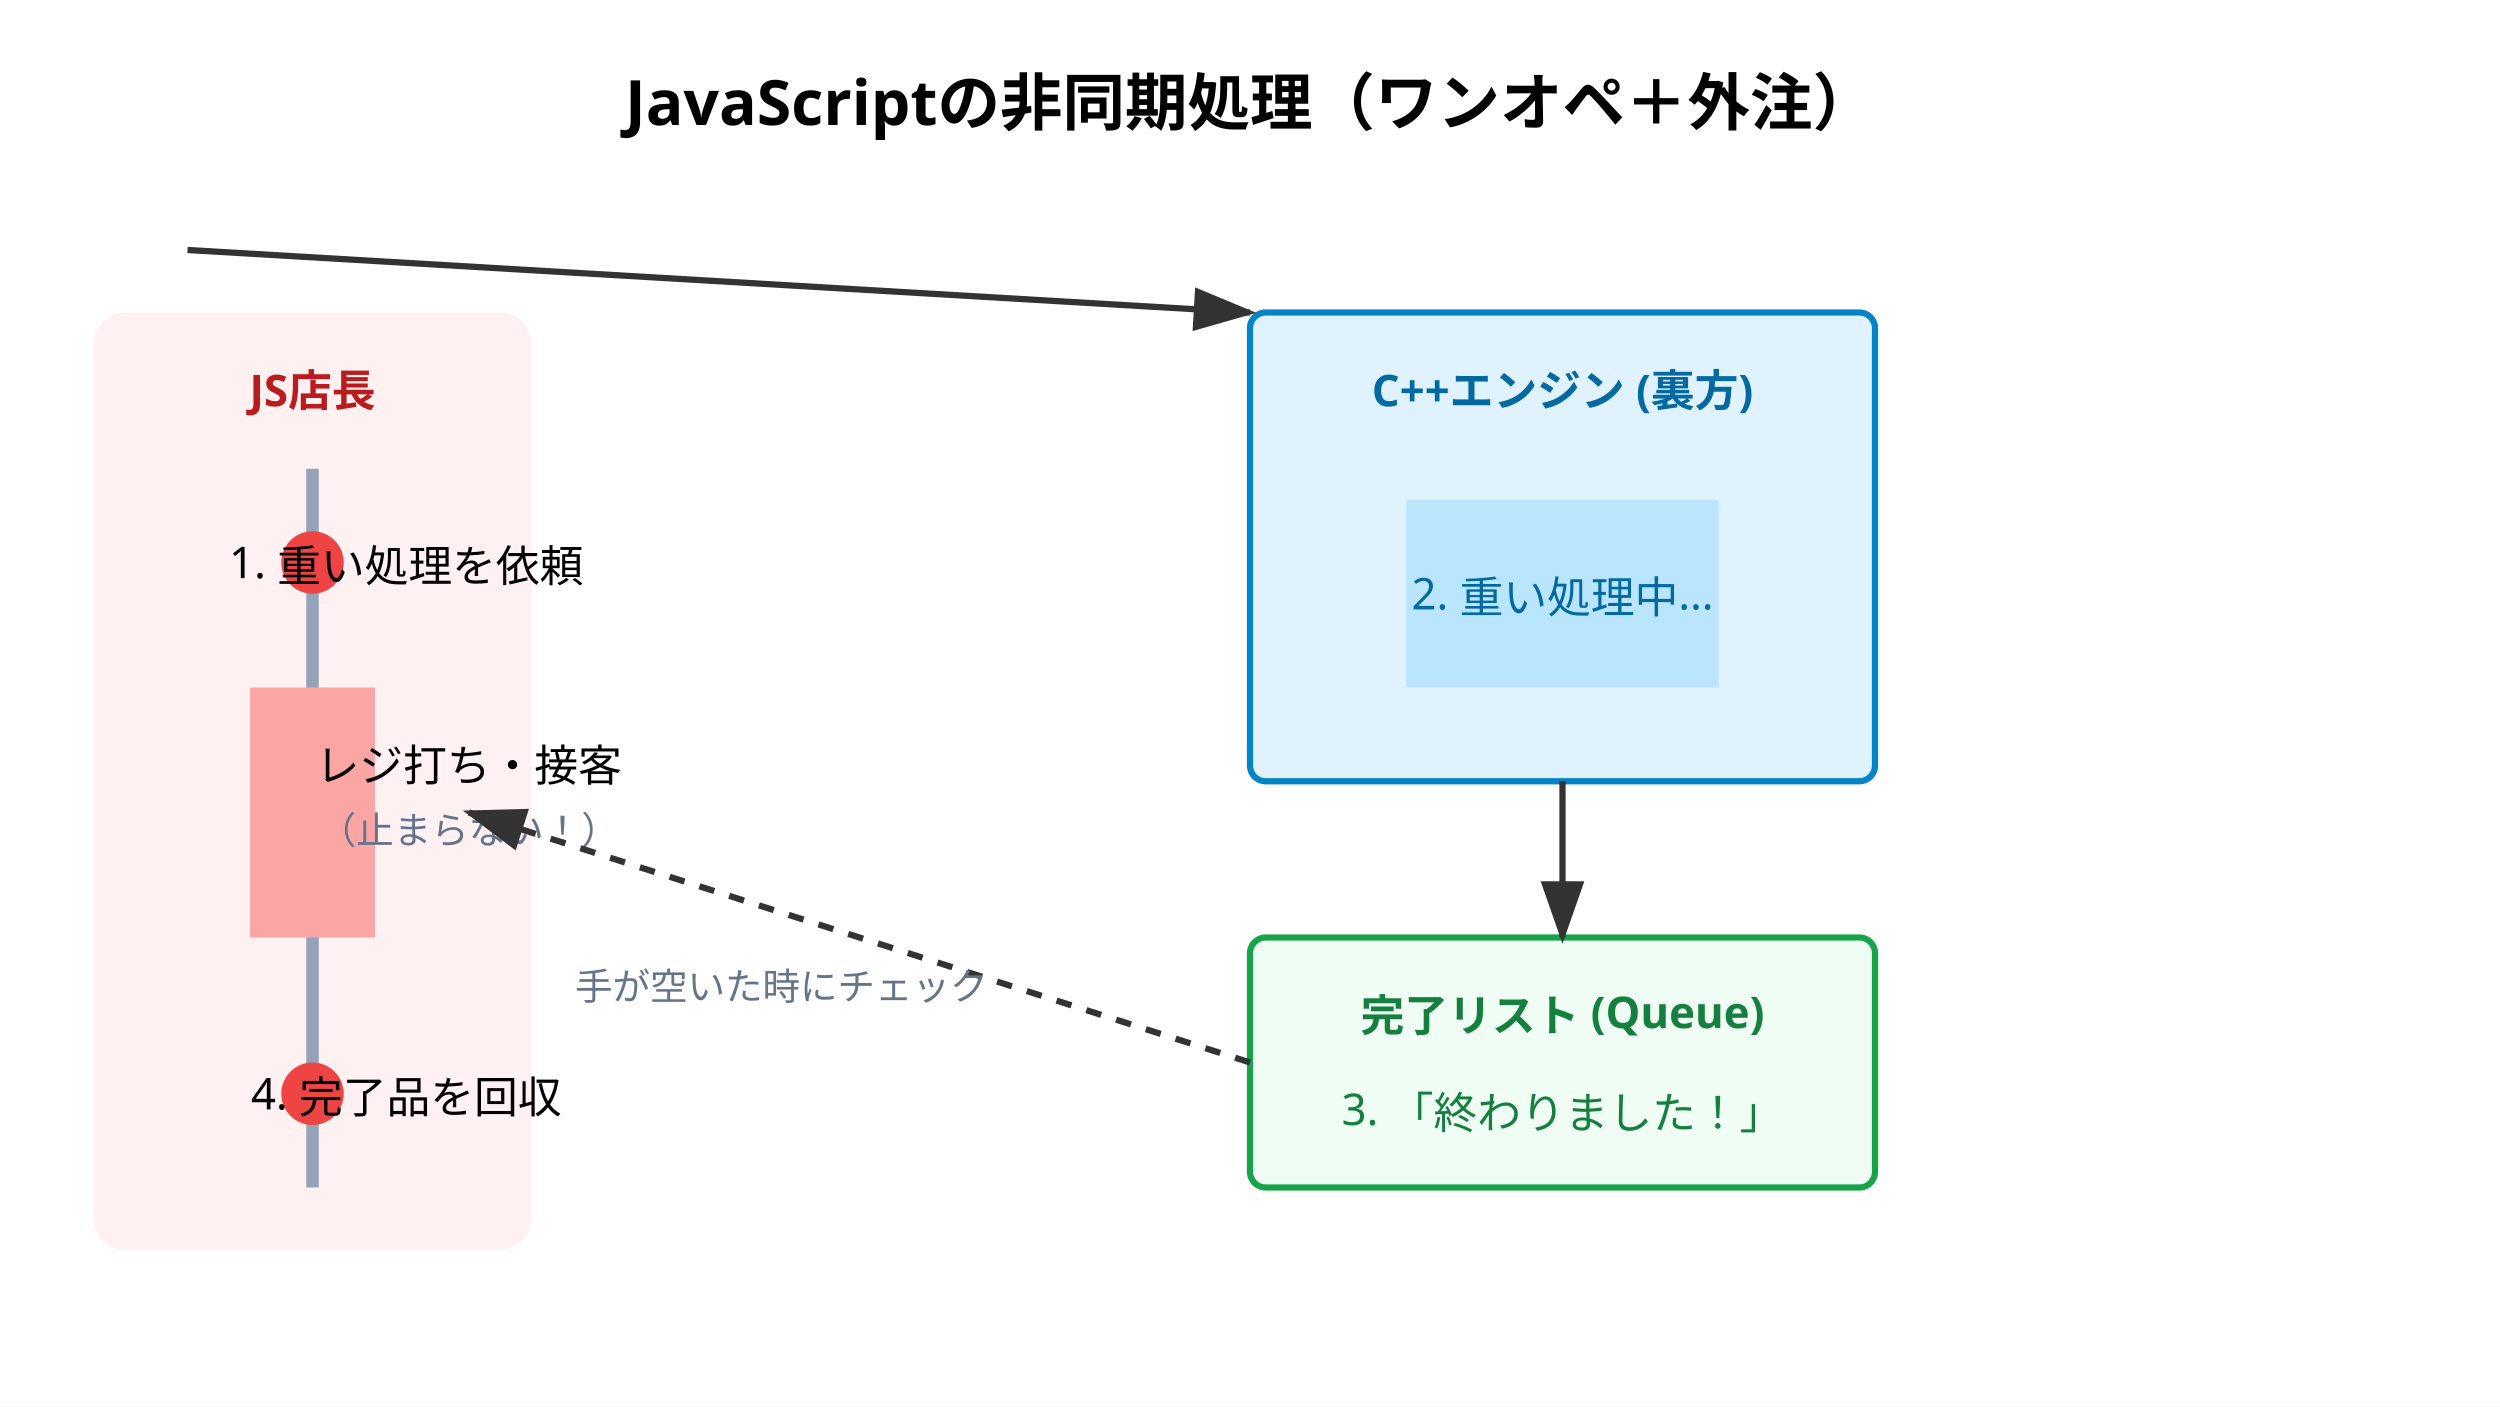
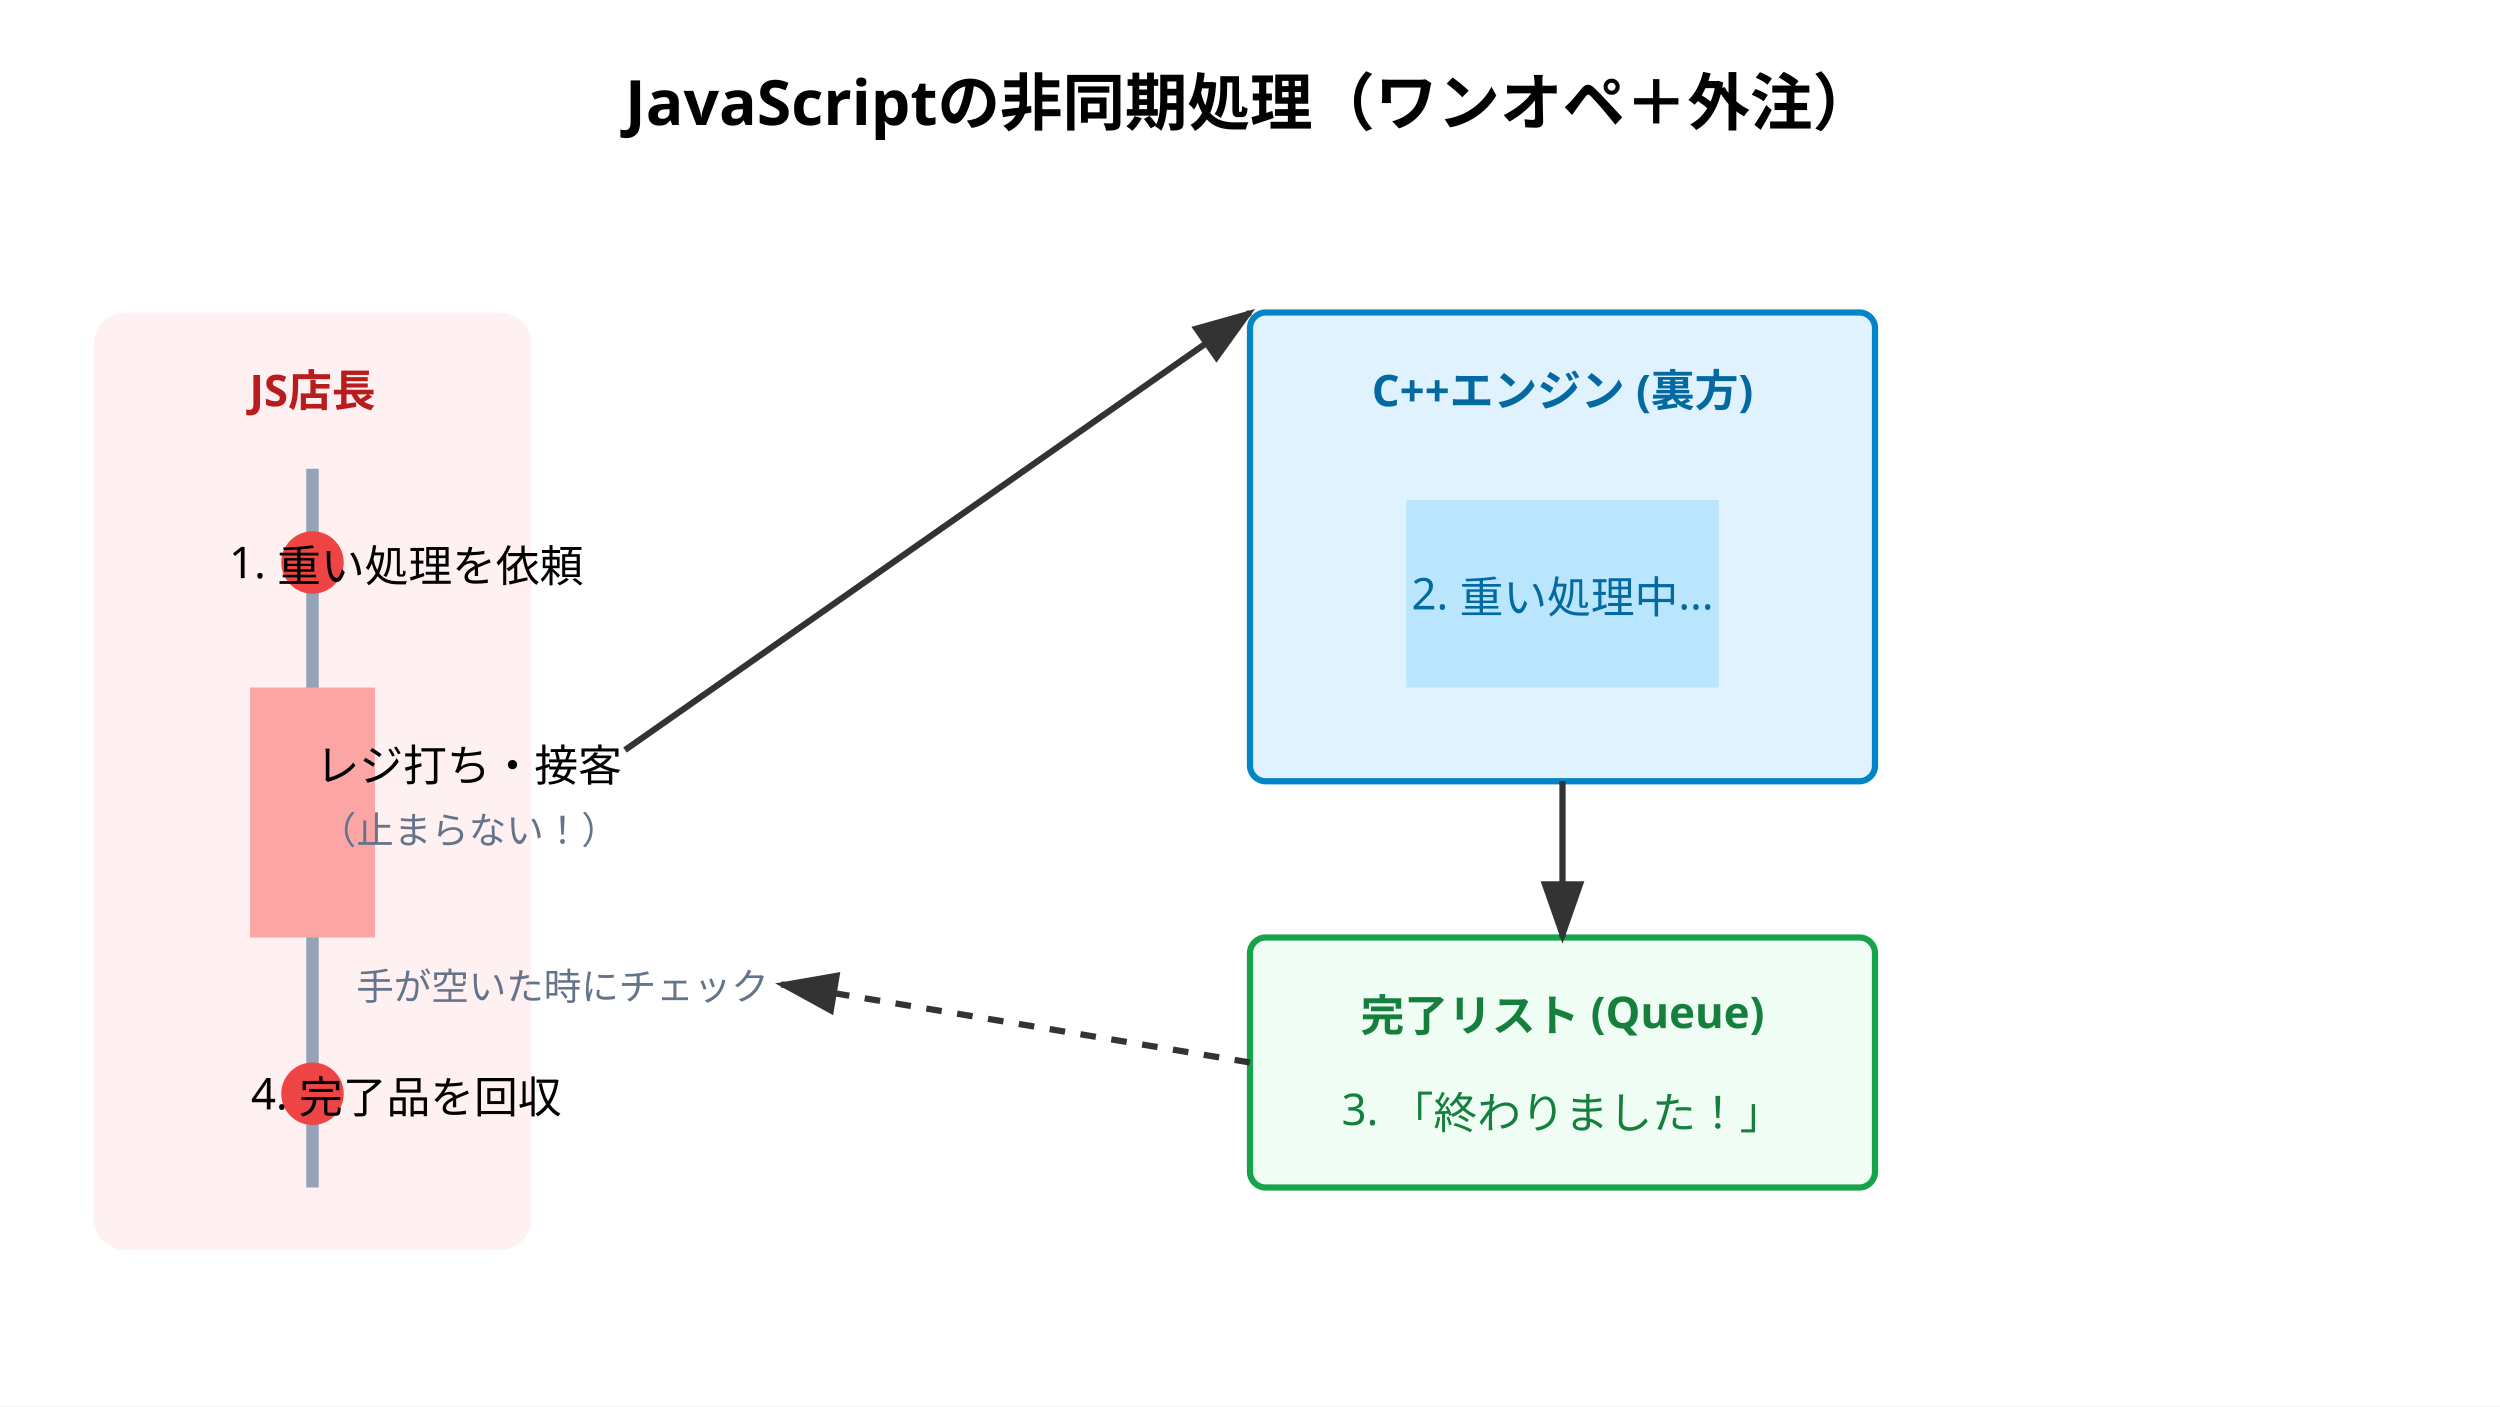
<svg xmlns="http://www.w3.org/2000/svg" viewBox="0 0 800 450">
  <defs>
    <style>
      .title { font-size: 20px; font-weight: bold; font-family: sans-serif; text-anchor: middle; }
      .label { font-size: 14px; font-family: sans-serif; text-anchor: middle; }
      .box-js { fill: #fef2f2; stroke: #ef4444; stroke-width: 2; rx: 5; }
      .box-cpp { fill: #e0f2fe; stroke: #0284c7; stroke-width: 2; rx: 5; }
      .box-queue { fill: #f0fdf4; stroke: #16a34a; stroke-width: 2; rx: 5; }
      .arrow { stroke: #333; stroke-width: 2; marker-end: url(#arrowhead); fill: none; }
      .timeline { stroke: #94a3b8; stroke-width: 4; }
      .note { font-size: 12px; fill: #64748b; font-family: sans-serif; text-anchor: middle; }
    </style>
    <marker id="arrowhead" markerWidth="10" markerHeight="7" refX="9" refY="3.5" orient="auto">
      <polygon points="0 0, 10 3.5, 0 7" fill="#333" />
    </marker>
  </defs>
  <rect width="100%" height="100%" fill="#ffffff" />
  <text x="400" y="40" class="title">JavaScriptの非同期処理（ワンオペ＋外注）</text>
  <g transform="translate(50, 100)">
    <rect x="-20" y="0" width="140" height="300" fill="#fff1f2" rx="10" />
    <text x="50" y="30" class="label" font-weight="bold" fill="#b91c1c">JS店長</text>
    <line x1="50" y1="50" x2="50" y2="280" class="timeline" stroke="#ef4444" />
    <circle cx="50" cy="80" r="10" fill="#ef4444" />
    <text x="80" y="85" class="label" text-anchor="start">1. 重い処理を依頼</text>
    <rect x="30" y="120" width="40" height="80" fill="#fca5a5" />
    <text x="100" y="150" class="label" text-anchor="start">レジ打ち・接客</text>
    <text x="100" y="170" class="note" text-anchor="start">（止まらない！）</text>
    <circle cx="50" cy="250" r="10" fill="#ef4444" />
    <text x="80" y="255" class="label" text-anchor="start">4. 完了品を回収</text>
  </g>
  <g transform="translate(400, 100)">
    <rect x="0" y="0" width="200" height="150" class="box-cpp" />
    <text x="100" y="30" class="label" font-weight="bold" fill="#0369a1">C++エンジン (裏方)</text>
    <rect x="50" y="60" width="100" height="60" fill="#bae6fd" />
    <text x="100" y="95" class="label" fill="#0369a1">2. 重い処理中...</text>
  </g>
  <g transform="translate(400, 300)">
    <rect x="0" y="0" width="200" height="80" class="box-queue" />
    <text x="100" y="30" class="label" font-weight="bold" fill="#15803d">完了リスト (Queue)</text>
    <text x="100" y="60" class="label" fill="#15803d">3. 「終わりました！」</text>
  </g>
-   <path d="M 60 80 L 400 100" class="arrow" />
+   <path d="M 200 240 L 400 100" class="arrow" />
  <path d="M 500 250 L 500 300" class="arrow" />
-   <path d="M 400 340 L 150 260" class="arrow" stroke-dasharray="5,5" />
-   <text x="250" y="320" class="note">手が空いた時にチェック</text>
+   <path d="M 400 340 L 250 315" class="arrow" stroke-dasharray="5,5" />
+   <text x="180" y="320" class="note">手が空いた時にチェック</text>
</svg>
